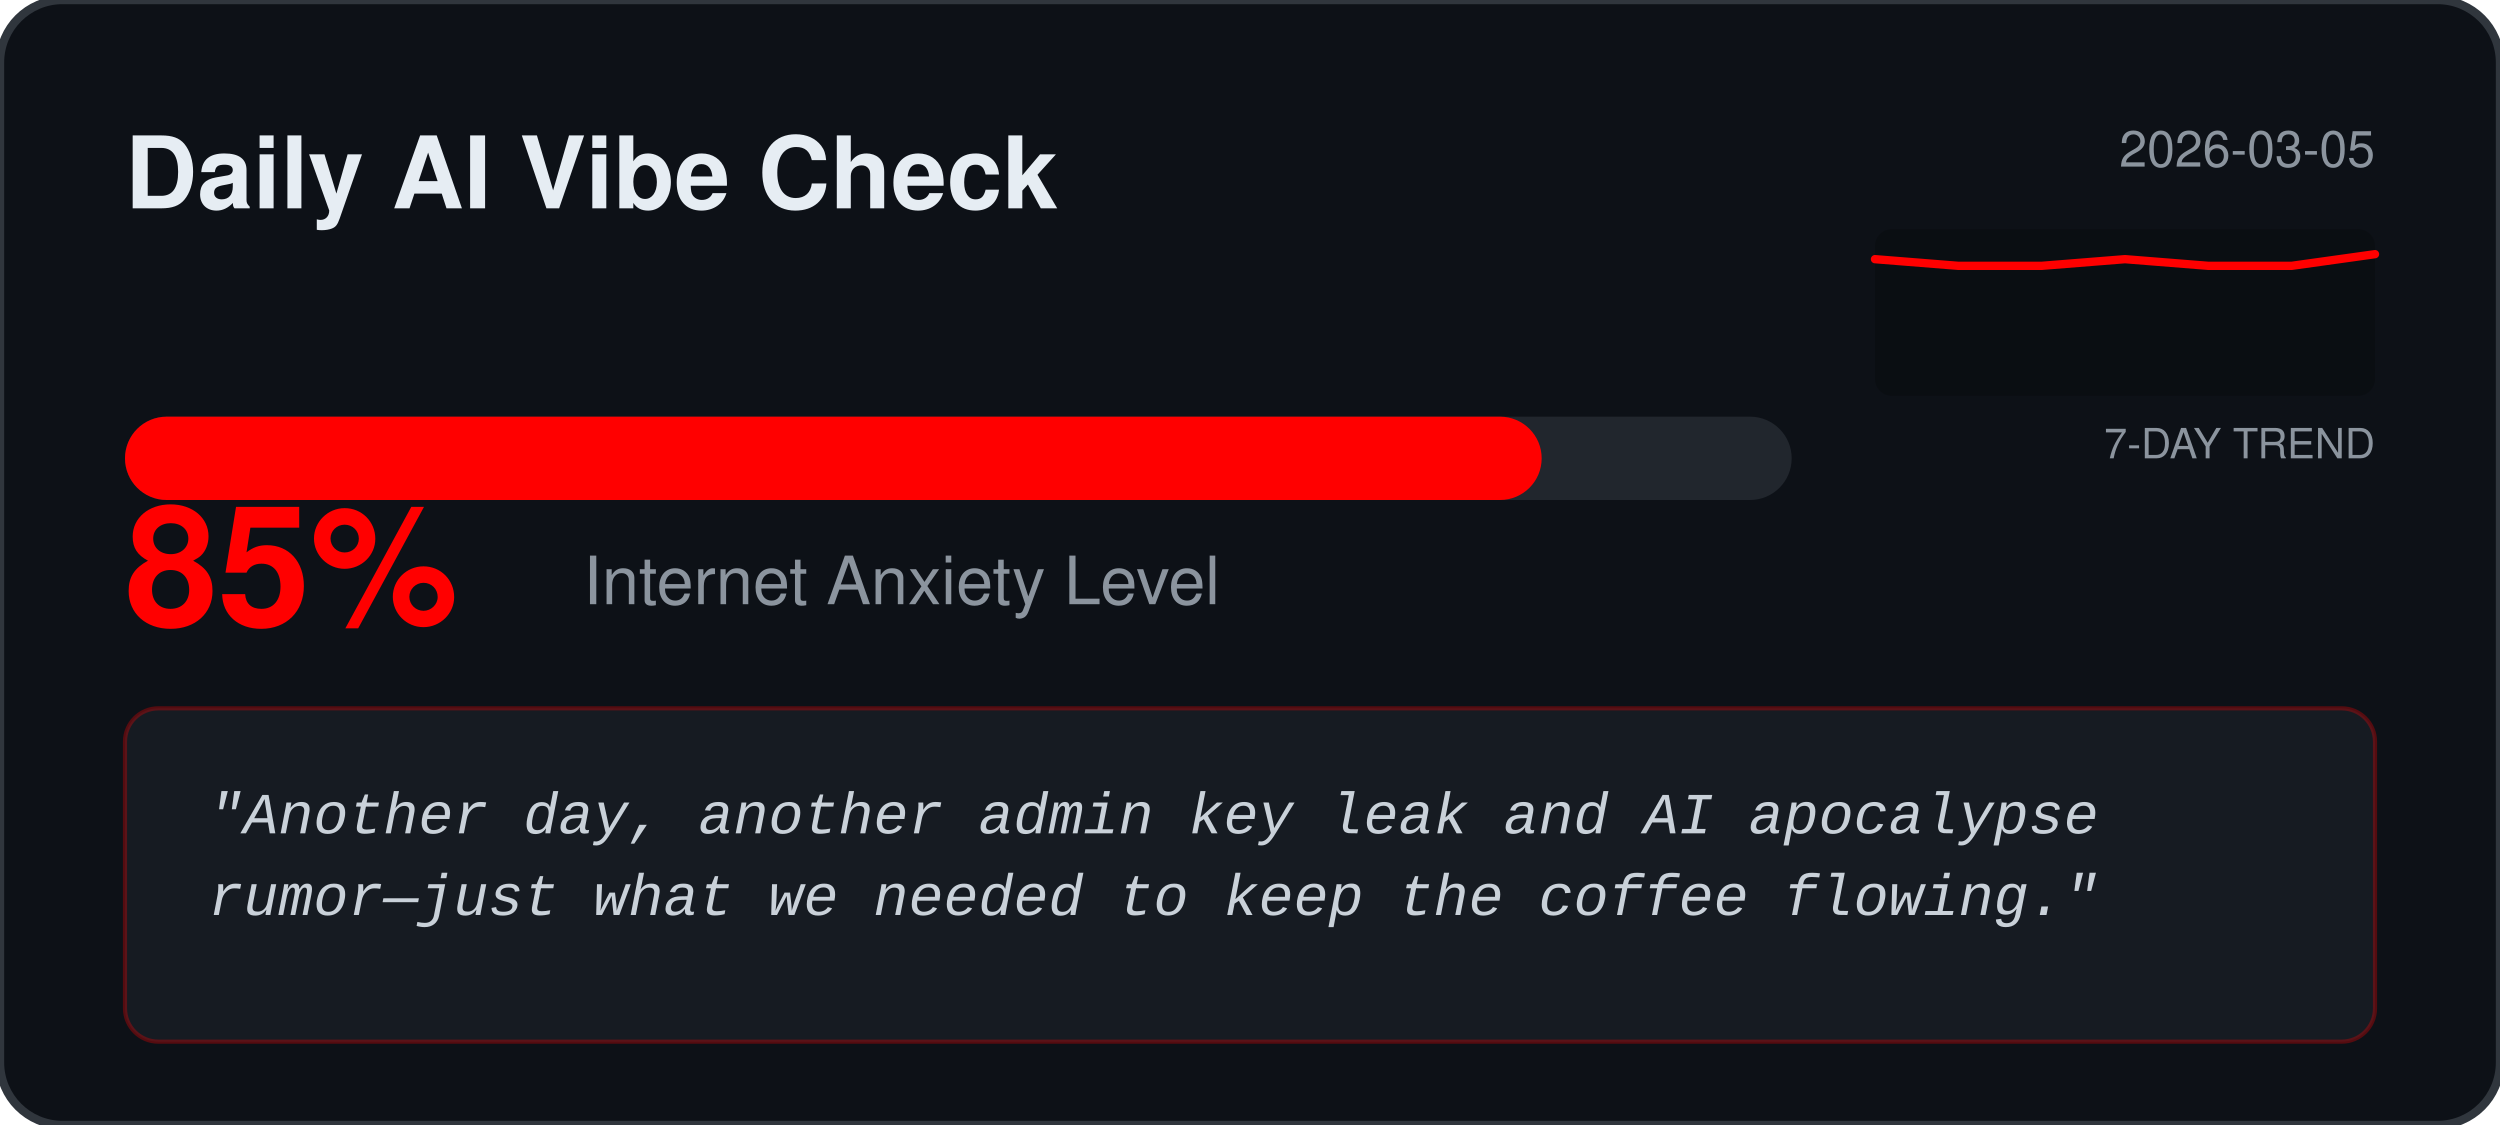
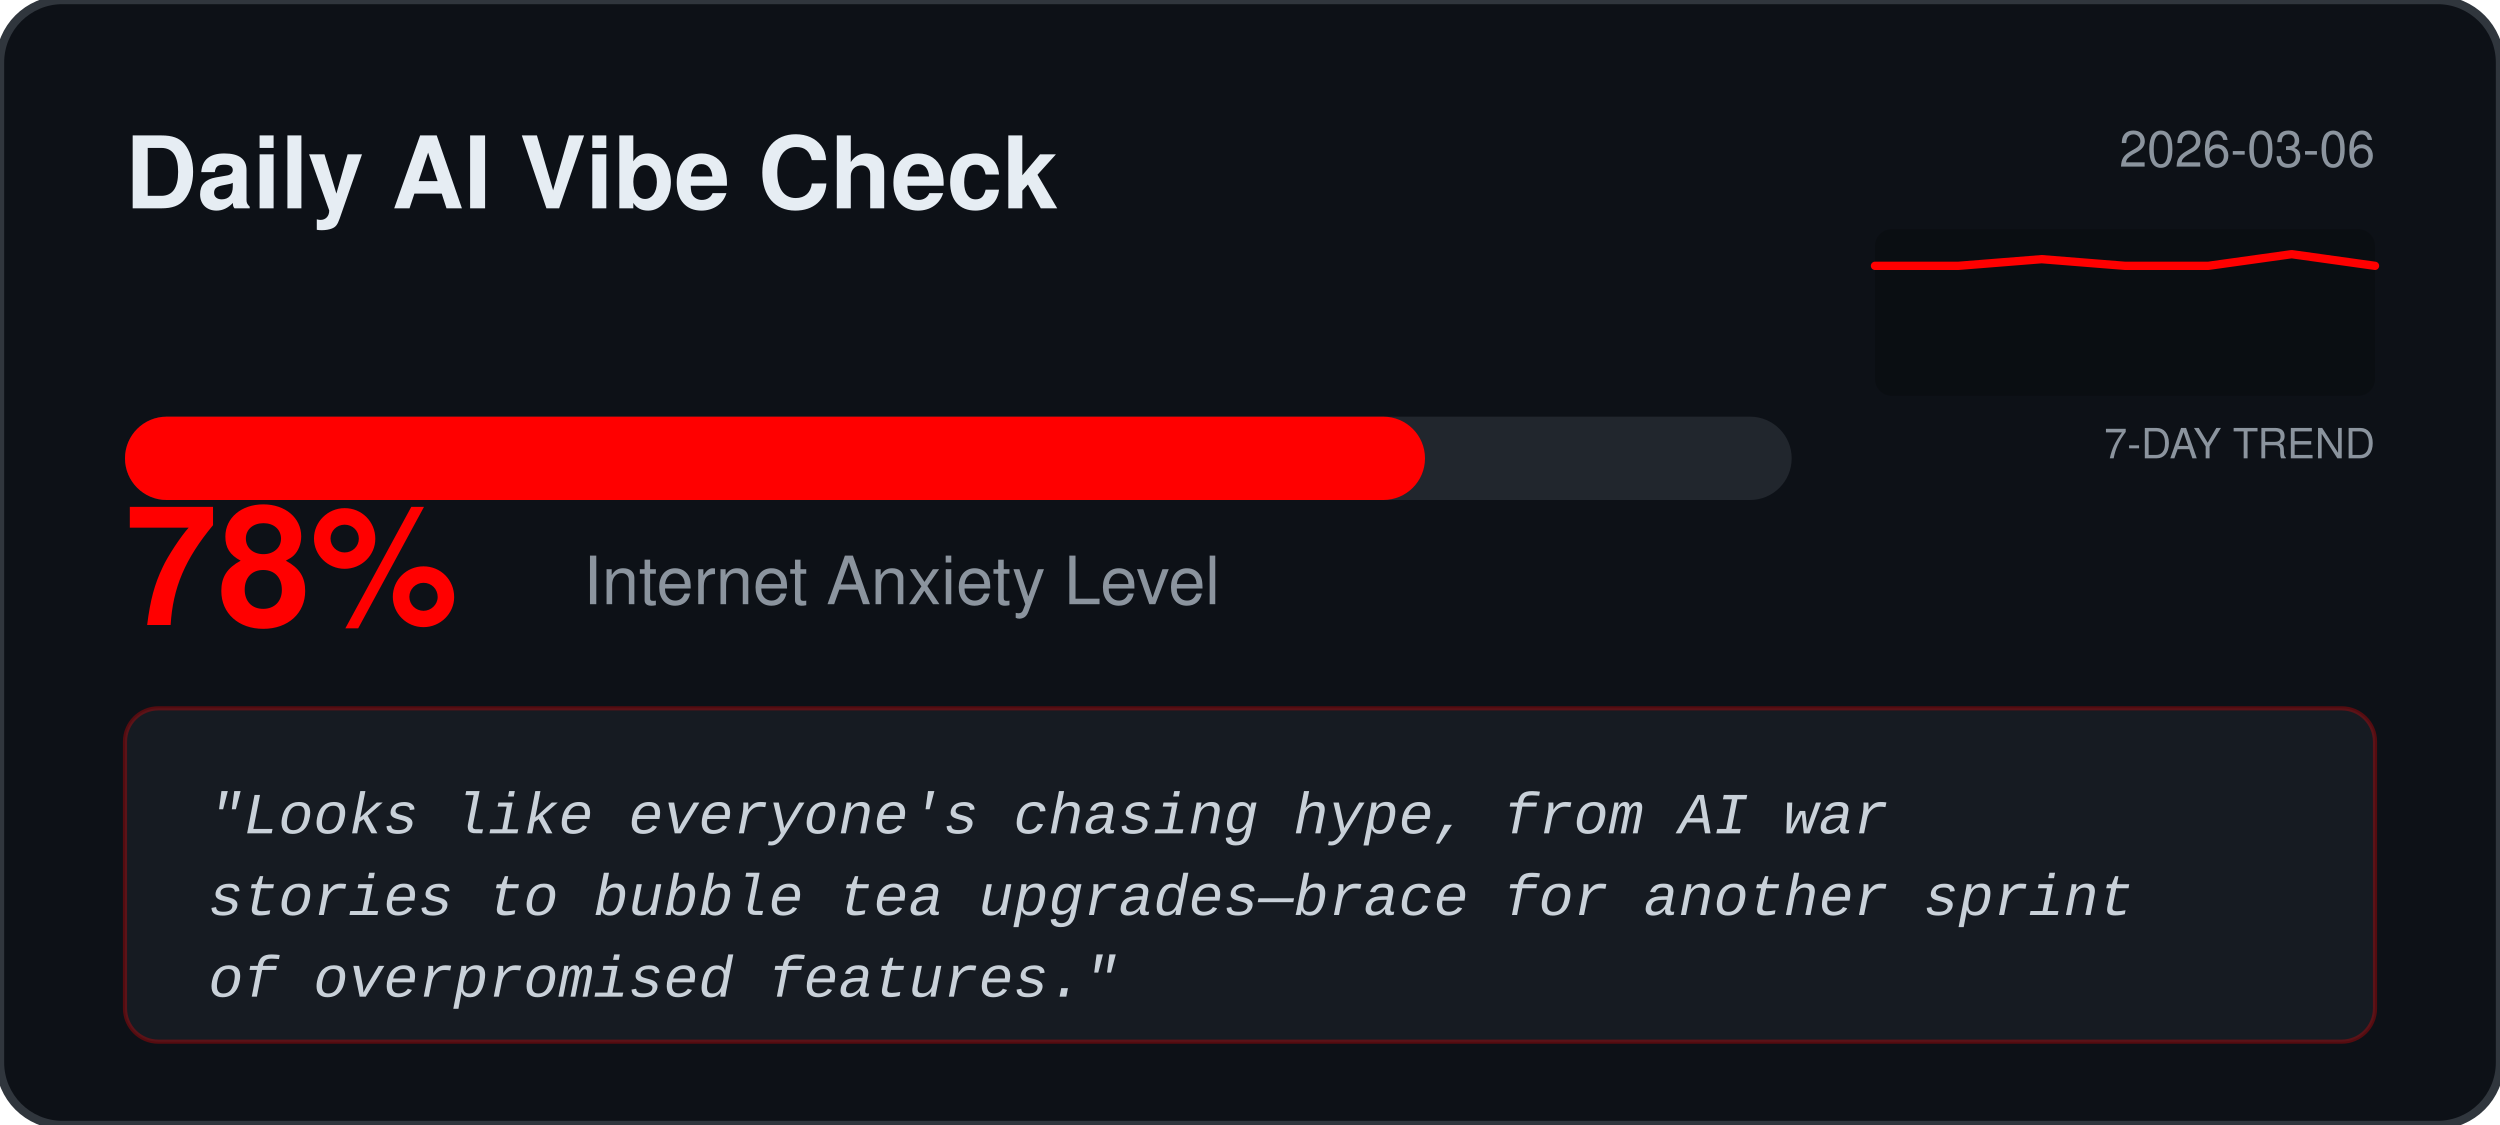
<svg xmlns="http://www.w3.org/2000/svg" width="600" height="270" viewBox="0 0 600 270" fill="none">
  <rect width="600" height="270" rx="15" fill="#0D1117" stroke="#30363D" stroke-width="2" />
  <text x="30" y="50" fill="#E6EDF3" font-family="Segoe UI, Helvetica, sans-serif" font-weight="bold" font-size="24">Daily AI Vibe Check</text>
-   <text x="570" y="40" fill="#8B949E" font-family="Segoe UI, Helvetica, sans-serif" font-size="12" text-anchor="end">2026-03-05</text>
+   <text x="570" y="40" fill="#8B949E" font-family="Segoe UI, Helvetica, sans-serif" font-size="12" text-anchor="end">2026-03-06</text>
  <rect x="450" y="55" width="120" height="40" fill="#000000" fill-opacity="0.2" rx="4" />
  <text x="570" y="110" fill="#8B949E" font-family="Segoe UI, Helvetica, sans-serif" font-size="10" text-anchor="end">7-DAY TREND</text>
-   <polyline points="450.0,62.2 470.0,63.8 490.0,63.8 510.0,62.2 530.0,63.8 550.0,63.8 570.0,61.0" fill="none" stroke="#FF0000" stroke-width="2" stroke-linecap="round" stroke-linejoin="round" />
+   <polyline points="450.0,63.8 470.0,63.8 490.0,62.2 510.0,63.8 530.0,63.8 550.0,61.0 570.0,63.8" fill="none" stroke="#FF0000" stroke-width="2" stroke-linecap="round" stroke-linejoin="round" />
  <rect x="30" y="100" width="400" height="20" rx="10" fill="#21262D" />
-   <rect x="30" y="100" width="340.0" height="20" rx="10" fill="#FF0000" />
-   <text x="30" y="150" fill="#FF0000" font-family="Segoe UI, Helvetica, sans-serif" font-weight="bold" font-size="40">85%</text>
+   <rect x="30" y="100" width="312.0" height="20" rx="10" fill="#FF0000" />
+   <text x="30" y="150" fill="#FF0000" font-family="Segoe UI, Helvetica, sans-serif" font-weight="bold" font-size="40">78%</text>
  <text x="140" y="145" fill="#8B949E" font-family="Segoe UI, Helvetica, sans-serif" font-size="16">Internet Anxiety Level</text>
  <rect x="30" y="170" width="540" height="80" rx="8" fill="#161B22" stroke="#FF0000" stroke-opacity="0.3" />
  <text x="50" y="200" fill="#C9D1D9" font-family="Courier New, monospace" font-size="14" font-style="italic">
-     <tspan x="50" dy="0">"Another day, another admin key leak and AI apocalypse</tspan>
-     <tspan x="50" dy="1.4em">rumor—just what we needed to keep the coffee flowing."</tspan>
+     <tspan x="50" dy="0">"Looks like everyone's chasing hype, from AI war</tspan>
+     <tspan x="50" dy="1.4em">stories to bubble tea upgrades—brace for another sprint</tspan>
+     <tspan x="50" dy="1.4em">of overpromised features."</tspan>
  </text>
</svg>
